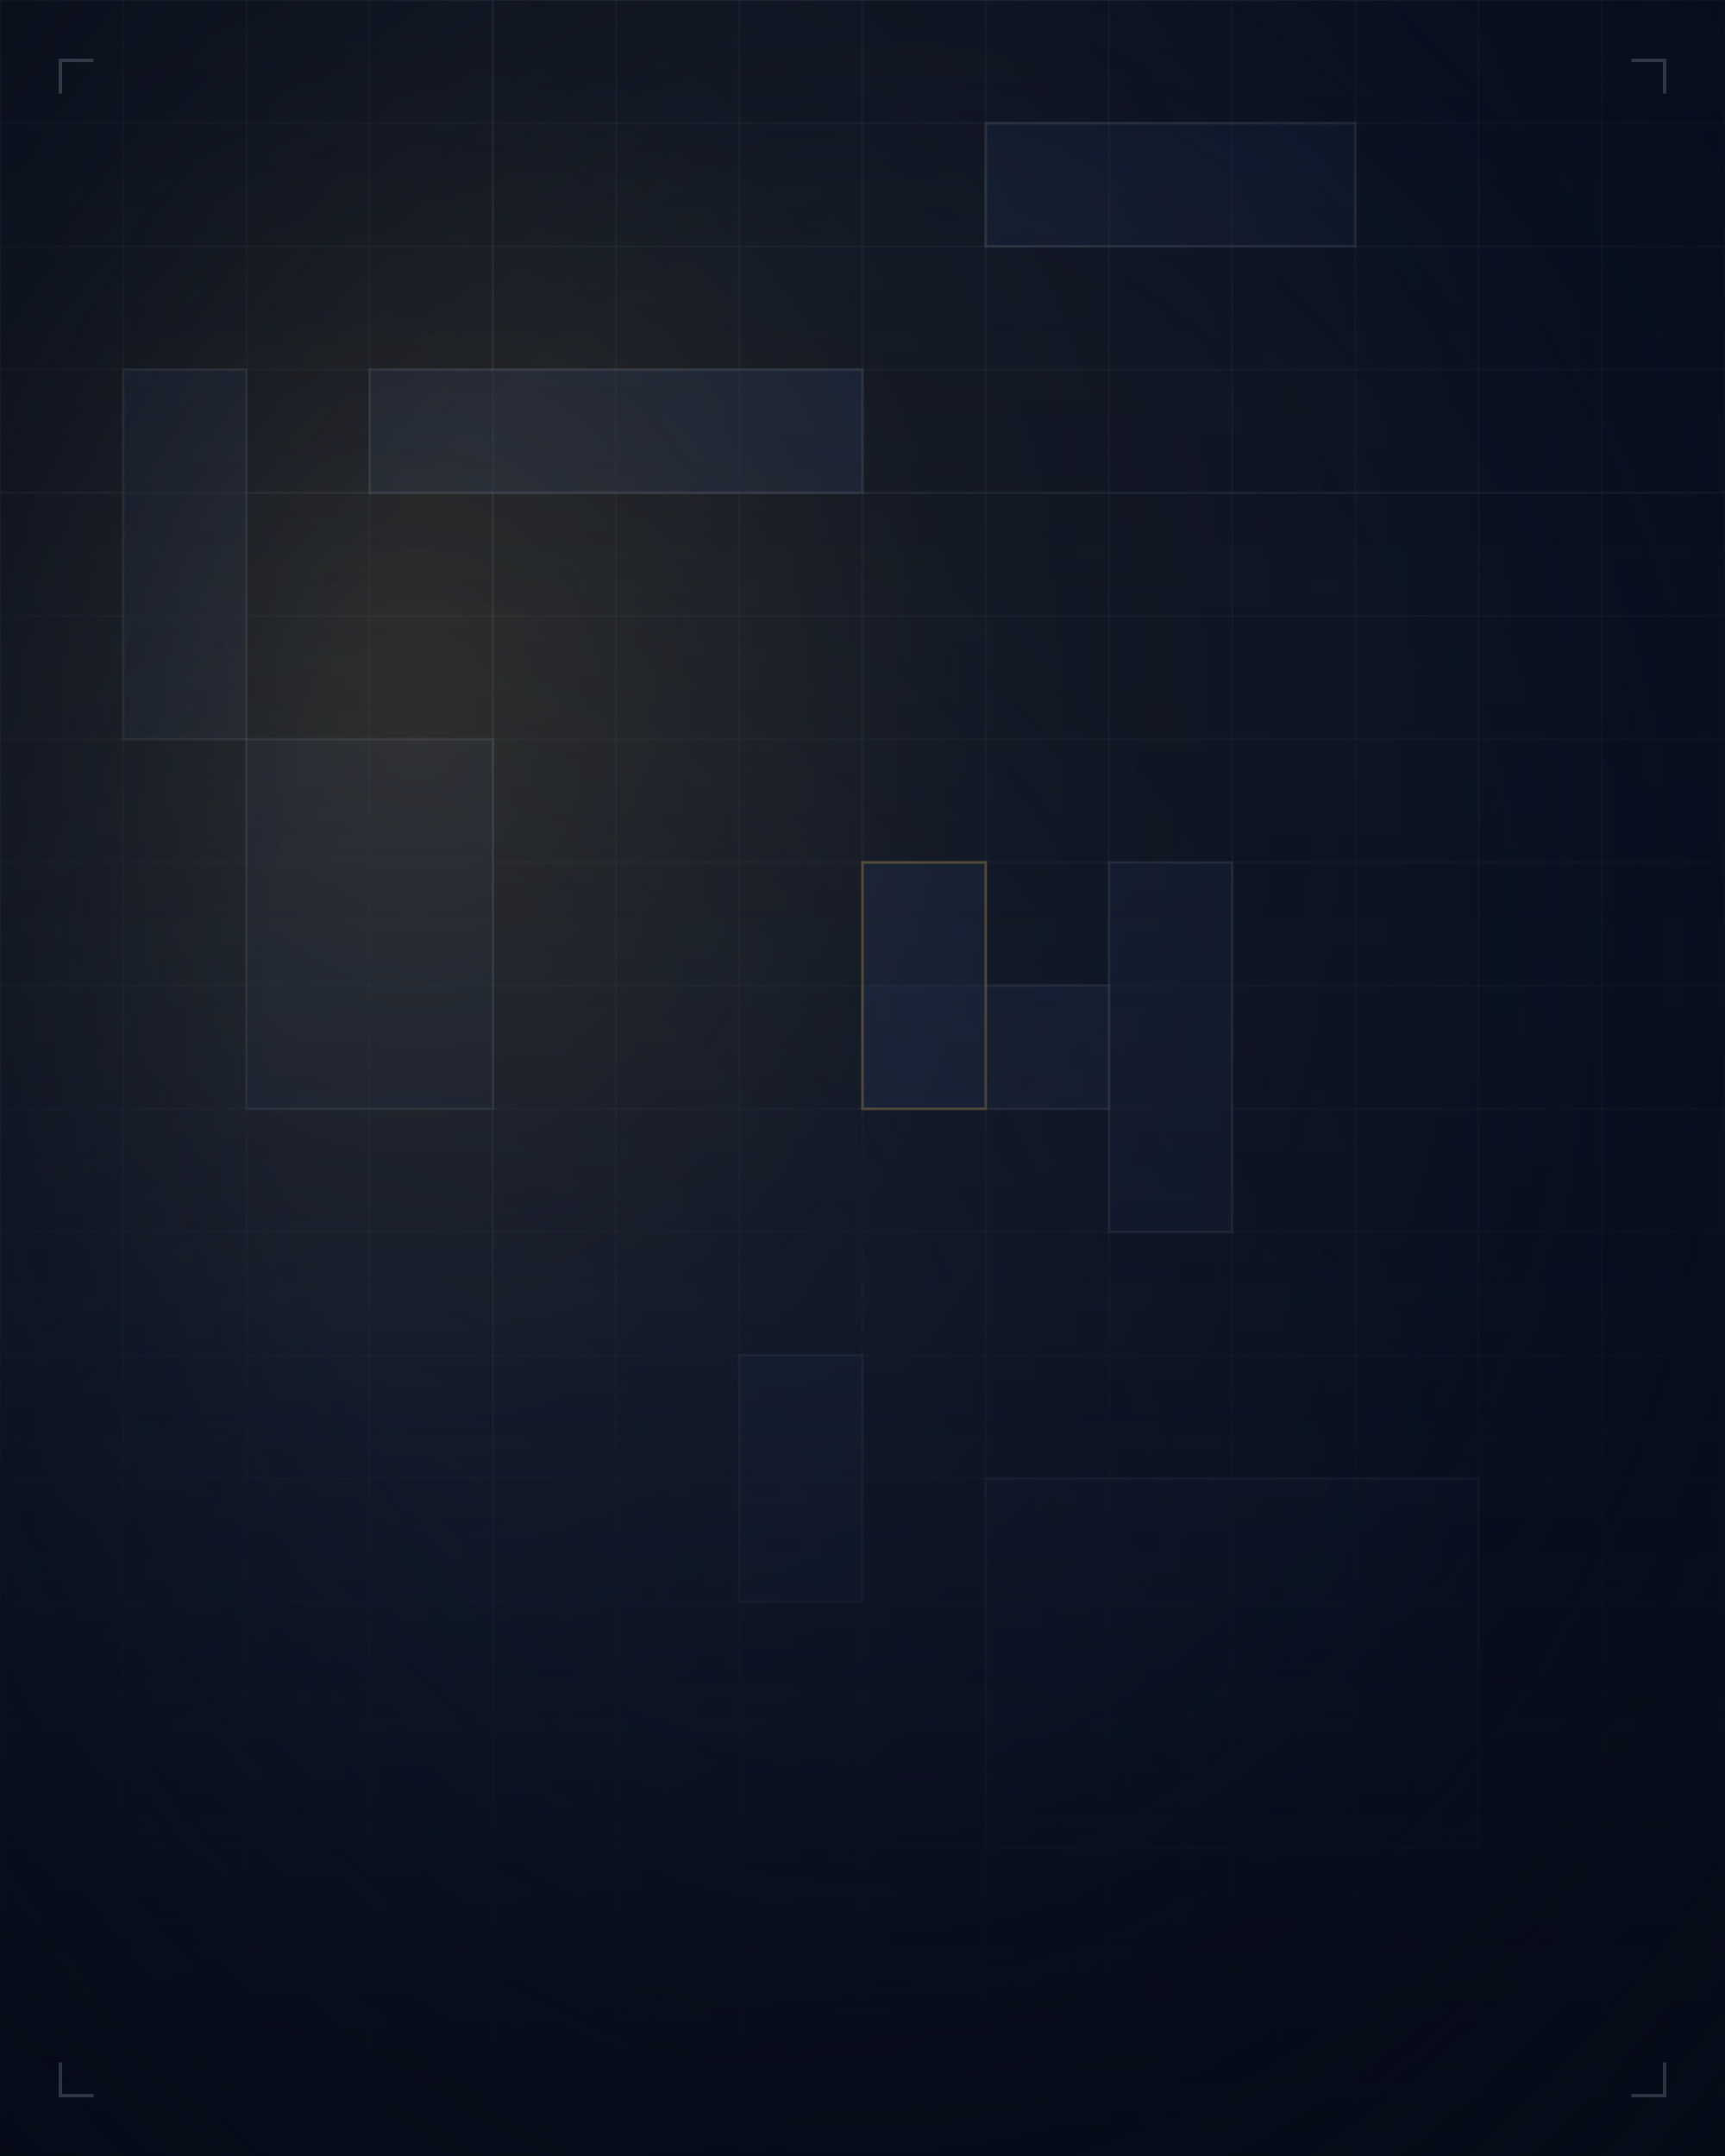
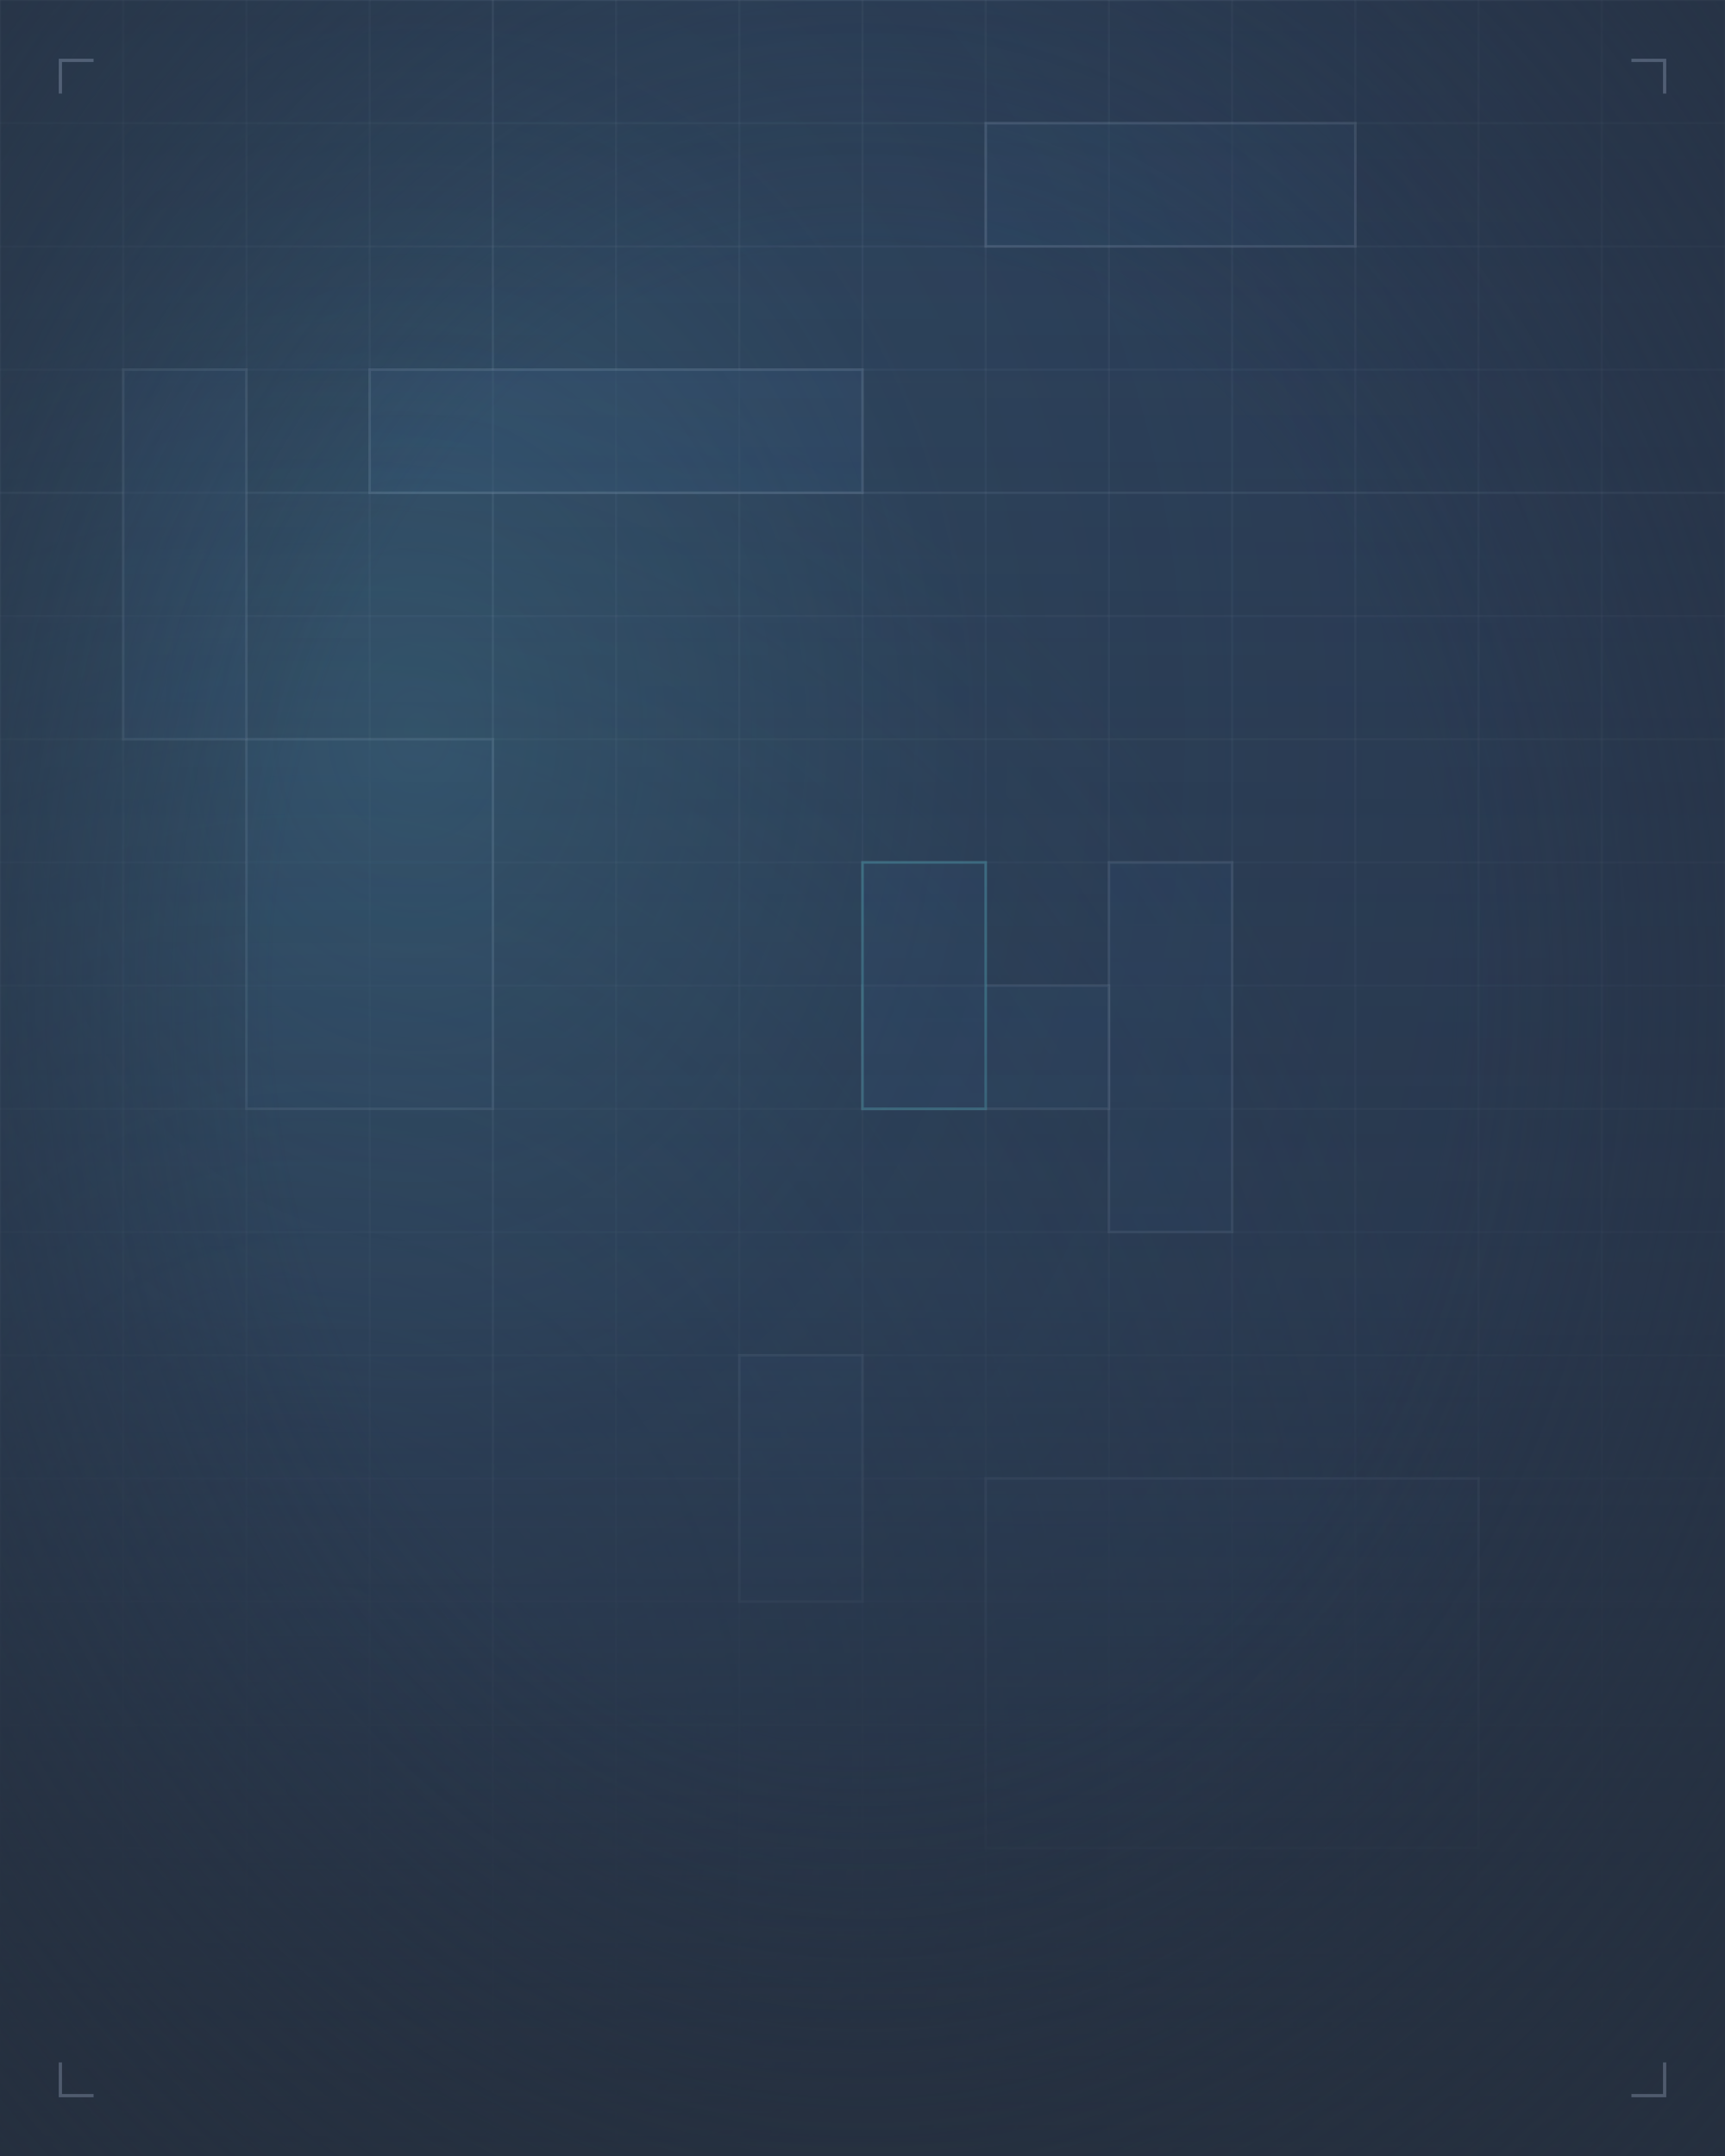
<svg xmlns="http://www.w3.org/2000/svg" viewBox="0 0 800 1000" width="800" height="1000" role="img" preserveAspectRatio="xMidYMid slice">
  <defs>
    <radialGradient id="key" cx="24%" cy="34%" r="72%">
-       <stop offset="0" stop-color="#c9a54e" stop-opacity="0.22" />
-       <stop offset="0.45" stop-color="#c9a54e" stop-opacity="0.06" />
-       <stop offset="1" stop-color="#c9a54e" stop-opacity="0" />
+       <stop offset="0" stop-color="#5dc0d1" stop-opacity="0.22" />
+       <stop offset="0.45" stop-color="#5dc0d1" stop-opacity="0.06" />
+       <stop offset="1" stop-color="#5dc0d1" stop-opacity="0" />
    </radialGradient>
    <radialGradient id="fill" cx="18%" cy="82%" r="68%">
-       <stop offset="0" stop-color="#1a2a4d" stop-opacity="0.55" />
-       <stop offset="1" stop-color="#1a2a4d" stop-opacity="0" />
+       <stop offset="0" stop-color="#2f4668" stop-opacity="0.55" />
+       <stop offset="1" stop-color="#2f4668" stop-opacity="0" />
    </radialGradient>
    <linearGradient id="haze" x1="0" y1="1" x2="0" y2="0">
-       <stop offset="0" stop-color="#060b18" stop-opacity="0.92" />
-       <stop offset="0.4" stop-color="#060b18" stop-opacity="0.32" />
-       <stop offset="1" stop-color="#060b18" stop-opacity="0" />
+       <stop offset="0" stop-color="#252f3e" stop-opacity="0.92" />
+       <stop offset="0.4" stop-color="#252f3e" stop-opacity="0.32" />
+       <stop offset="1" stop-color="#252f3e" stop-opacity="0" />
    </linearGradient>
    <radialGradient id="vig" cx="50%" cy="46%" r="76%">
-       <stop offset="0.45" stop-color="#060b18" stop-opacity="0" />
-       <stop offset="1" stop-color="#060b18" stop-opacity="0.82" />
+       <stop offset="0.45" stop-color="#252f3e" stop-opacity="0" />
+       <stop offset="1" stop-color="#252f3e" stop-opacity="0.82" />
    </radialGradient>
    <linearGradient id="motifmask" x1="0" y1="0" x2="0" y2="1">
      <stop offset="0" stop-color="#fff" stop-opacity="0.95" />
      <stop offset="0.55" stop-color="#fff" stop-opacity="0.7" />
      <stop offset="1" stop-color="#fff" stop-opacity="0.12" />
    </linearGradient>
    <mask id="motif">
      <rect width="800" height="1000" fill="url(#motifmask)" />
    </mask>
  </defs>
-   <rect width="800" height="1000" fill="#0a1224" />
+   <rect width="800" height="1000" fill="#2a3b55" />
  <rect width="800" height="1000" fill="url(#fill)" />
  <g mask="url(#motif)">
-     <line x1="0" y1="0" x2="0" y2="1000" stroke="#9aa3b5" stroke-opacity="0.13" stroke-width="1" />
-     <line x1="57.14" y1="0" x2="57.14" y2="1000" stroke="#9aa3b5" stroke-opacity="0.06" stroke-width="1" />
-     <line x1="114.29" y1="0" x2="114.29" y2="1000" stroke="#9aa3b5" stroke-opacity="0.06" stroke-width="1" />
-     <line x1="171.43" y1="0" x2="171.43" y2="1000" stroke="#9aa3b5" stroke-opacity="0.06" stroke-width="1" />
-     <line x1="228.57" y1="0" x2="228.57" y2="1000" stroke="#9aa3b5" stroke-opacity="0.13" stroke-width="1" />
-     <line x1="285.71" y1="0" x2="285.71" y2="1000" stroke="#9aa3b5" stroke-opacity="0.06" stroke-width="1" />
-     <line x1="342.86" y1="0" x2="342.86" y2="1000" stroke="#9aa3b5" stroke-opacity="0.06" stroke-width="1" />
-     <line x1="400" y1="0" x2="400" y2="1000" stroke="#9aa3b5" stroke-opacity="0.06" stroke-width="1" />
-     <line x1="457.14" y1="0" x2="457.14" y2="1000" stroke="#9aa3b5" stroke-opacity="0.06" stroke-width="1" />
-     <line x1="514.29" y1="0" x2="514.29" y2="1000" stroke="#9aa3b5" stroke-opacity="0.06" stroke-width="1" />
-     <line x1="571.43" y1="0" x2="571.43" y2="1000" stroke="#9aa3b5" stroke-opacity="0.06" stroke-width="1" />
-     <line x1="628.57" y1="0" x2="628.57" y2="1000" stroke="#9aa3b5" stroke-opacity="0.06" stroke-width="1" />
-     <line x1="685.71" y1="0" x2="685.71" y2="1000" stroke="#9aa3b5" stroke-opacity="0.06" stroke-width="1" />
-     <line x1="742.86" y1="0" x2="742.86" y2="1000" stroke="#9aa3b5" stroke-opacity="0.06" stroke-width="1" />
-     <line x1="800" y1="0" x2="800" y2="1000" stroke="#9aa3b5" stroke-opacity="0.06" stroke-width="1" />
-     <line x1="0" y1="0" x2="800" y2="0" stroke="#9aa3b5" stroke-opacity="0.13" stroke-width="1" />
-     <line x1="0" y1="57.14" x2="800" y2="57.14" stroke="#9aa3b5" stroke-opacity="0.06" stroke-width="1" />
-     <line x1="0" y1="114.29" x2="800" y2="114.29" stroke="#9aa3b5" stroke-opacity="0.06" stroke-width="1" />
-     <line x1="0" y1="171.43" x2="800" y2="171.43" stroke="#9aa3b5" stroke-opacity="0.06" stroke-width="1" />
-     <line x1="0" y1="228.57" x2="800" y2="228.57" stroke="#9aa3b5" stroke-opacity="0.13" stroke-width="1" />
-     <line x1="0" y1="285.71" x2="800" y2="285.71" stroke="#9aa3b5" stroke-opacity="0.06" stroke-width="1" />
-     <line x1="0" y1="342.86" x2="800" y2="342.86" stroke="#9aa3b5" stroke-opacity="0.06" stroke-width="1" />
-     <line x1="0" y1="400" x2="800" y2="400" stroke="#9aa3b5" stroke-opacity="0.06" stroke-width="1" />
-     <line x1="0" y1="457.14" x2="800" y2="457.14" stroke="#9aa3b5" stroke-opacity="0.06" stroke-width="1" />
-     <line x1="0" y1="514.29" x2="800" y2="514.29" stroke="#9aa3b5" stroke-opacity="0.06" stroke-width="1" />
-     <line x1="0" y1="571.43" x2="800" y2="571.43" stroke="#9aa3b5" stroke-opacity="0.06" stroke-width="1" />
-     <line x1="0" y1="628.57" x2="800" y2="628.57" stroke="#9aa3b5" stroke-opacity="0.06" stroke-width="1" />
-     <line x1="0" y1="685.71" x2="800" y2="685.71" stroke="#9aa3b5" stroke-opacity="0.06" stroke-width="1" />
-     <line x1="0" y1="742.86" x2="800" y2="742.86" stroke="#9aa3b5" stroke-opacity="0.06" stroke-width="1" />
-     <line x1="0" y1="800" x2="800" y2="800" stroke="#9aa3b5" stroke-opacity="0.06" stroke-width="1" />
-     <line x1="0" y1="857.14" x2="800" y2="857.14" stroke="#9aa3b5" stroke-opacity="0.06" stroke-width="1" />
-     <line x1="0" y1="914.29" x2="800" y2="914.29" stroke="#9aa3b5" stroke-opacity="0.06" stroke-width="1" />
-     <line x1="0" y1="971.43" x2="800" y2="971.43" stroke="#9aa3b5" stroke-opacity="0.06" stroke-width="1" />
-     <rect x="514.29" y="400" width="57.14" height="171.43" fill="#1a2a4d" fill-opacity="0.46" stroke="#9aa3b5" stroke-opacity="0.18" stroke-width="1.2" />
-     <rect x="171.43" y="171.43" width="228.57" height="57.14" fill="#1a2a4d" fill-opacity="0.53" stroke="#9aa3b5" stroke-opacity="0.18" stroke-width="1.2" />
-     <rect x="400" y="457.14" width="114.29" height="57.14" fill="#1a2a4d" fill-opacity="0.63" stroke="#9aa3b5" stroke-opacity="0.18" stroke-width="1.2" />
-     <rect x="400" y="400" width="57.14" height="114.29" fill="#1a2a4d" fill-opacity="0.65" stroke="#c9a54e" stroke-opacity="0.55" stroke-width="1.2" />
-     <rect x="342.86" y="628.57" width="57.14" height="114.29" fill="#1a2a4d" fill-opacity="0.66" stroke="#9aa3b5" stroke-opacity="0.18" stroke-width="1.2" />
-     <rect x="457.14" y="57.14" width="171.43" height="57.14" fill="#1a2a4d" fill-opacity="0.37" stroke="#9aa3b5" stroke-opacity="0.18" stroke-width="1.2" />
-     <rect x="114.29" y="342.86" width="114.29" height="171.43" fill="#1a2a4d" fill-opacity="0.42" stroke="#9aa3b5" stroke-opacity="0.18" stroke-width="1.2" />
-     <rect x="457.14" y="685.71" width="228.57" height="171.43" fill="#1a2a4d" fill-opacity="0.42" stroke="#9aa3b5" stroke-opacity="0.18" stroke-width="1.2" />
-     <rect x="57.14" y="171.43" width="57.14" height="171.43" fill="#1a2a4d" fill-opacity="0.51" stroke="#9aa3b5" stroke-opacity="0.18" stroke-width="1.2" />
+     <line x1="0" y1="0" x2="0" y2="1000" stroke="#bbcae4" stroke-opacity="0.13" stroke-width="1" />
+     <line x1="57.14" y1="0" x2="57.14" y2="1000" stroke="#bbcae4" stroke-opacity="0.06" stroke-width="1" />
+     <line x1="114.29" y1="0" x2="114.29" y2="1000" stroke="#bbcae4" stroke-opacity="0.06" stroke-width="1" />
+     <line x1="171.43" y1="0" x2="171.43" y2="1000" stroke="#bbcae4" stroke-opacity="0.06" stroke-width="1" />
+     <line x1="228.57" y1="0" x2="228.57" y2="1000" stroke="#bbcae4" stroke-opacity="0.13" stroke-width="1" />
+     <line x1="285.71" y1="0" x2="285.71" y2="1000" stroke="#bbcae4" stroke-opacity="0.06" stroke-width="1" />
+     <line x1="342.86" y1="0" x2="342.86" y2="1000" stroke="#bbcae4" stroke-opacity="0.06" stroke-width="1" />
+     <line x1="400" y1="0" x2="400" y2="1000" stroke="#bbcae4" stroke-opacity="0.06" stroke-width="1" />
+     <line x1="457.14" y1="0" x2="457.14" y2="1000" stroke="#bbcae4" stroke-opacity="0.06" stroke-width="1" />
+     <line x1="514.29" y1="0" x2="514.29" y2="1000" stroke="#bbcae4" stroke-opacity="0.06" stroke-width="1" />
+     <line x1="571.43" y1="0" x2="571.43" y2="1000" stroke="#bbcae4" stroke-opacity="0.06" stroke-width="1" />
+     <line x1="628.57" y1="0" x2="628.57" y2="1000" stroke="#bbcae4" stroke-opacity="0.06" stroke-width="1" />
+     <line x1="685.71" y1="0" x2="685.71" y2="1000" stroke="#bbcae4" stroke-opacity="0.06" stroke-width="1" />
+     <line x1="742.86" y1="0" x2="742.86" y2="1000" stroke="#bbcae4" stroke-opacity="0.06" stroke-width="1" />
+     <line x1="800" y1="0" x2="800" y2="1000" stroke="#bbcae4" stroke-opacity="0.06" stroke-width="1" />
+     <line x1="0" y1="0" x2="800" y2="0" stroke="#bbcae4" stroke-opacity="0.13" stroke-width="1" />
+     <line x1="0" y1="57.14" x2="800" y2="57.14" stroke="#bbcae4" stroke-opacity="0.06" stroke-width="1" />
+     <line x1="0" y1="114.29" x2="800" y2="114.29" stroke="#bbcae4" stroke-opacity="0.06" stroke-width="1" />
+     <line x1="0" y1="171.43" x2="800" y2="171.43" stroke="#bbcae4" stroke-opacity="0.06" stroke-width="1" />
+     <line x1="0" y1="228.57" x2="800" y2="228.57" stroke="#bbcae4" stroke-opacity="0.13" stroke-width="1" />
+     <line x1="0" y1="285.71" x2="800" y2="285.71" stroke="#bbcae4" stroke-opacity="0.06" stroke-width="1" />
+     <line x1="0" y1="342.86" x2="800" y2="342.86" stroke="#bbcae4" stroke-opacity="0.06" stroke-width="1" />
+     <line x1="0" y1="400" x2="800" y2="400" stroke="#bbcae4" stroke-opacity="0.06" stroke-width="1" />
+     <line x1="0" y1="457.14" x2="800" y2="457.14" stroke="#bbcae4" stroke-opacity="0.06" stroke-width="1" />
+     <line x1="0" y1="514.29" x2="800" y2="514.29" stroke="#bbcae4" stroke-opacity="0.06" stroke-width="1" />
+     <line x1="0" y1="571.43" x2="800" y2="571.43" stroke="#bbcae4" stroke-opacity="0.06" stroke-width="1" />
+     <line x1="0" y1="628.57" x2="800" y2="628.57" stroke="#bbcae4" stroke-opacity="0.06" stroke-width="1" />
+     <line x1="0" y1="685.71" x2="800" y2="685.71" stroke="#bbcae4" stroke-opacity="0.06" stroke-width="1" />
+     <line x1="0" y1="742.86" x2="800" y2="742.86" stroke="#bbcae4" stroke-opacity="0.06" stroke-width="1" />
+     <line x1="0" y1="800" x2="800" y2="800" stroke="#bbcae4" stroke-opacity="0.06" stroke-width="1" />
+     <line x1="0" y1="857.14" x2="800" y2="857.14" stroke="#bbcae4" stroke-opacity="0.06" stroke-width="1" />
+     <line x1="0" y1="914.29" x2="800" y2="914.29" stroke="#bbcae4" stroke-opacity="0.06" stroke-width="1" />
+     <line x1="0" y1="971.43" x2="800" y2="971.43" stroke="#bbcae4" stroke-opacity="0.06" stroke-width="1" />
+     <rect x="514.29" y="400" width="57.14" height="171.43" fill="#2f4668" fill-opacity="0.46" stroke="#bbcae4" stroke-opacity="0.18" stroke-width="1.2" />
+     <rect x="171.43" y="171.43" width="228.57" height="57.14" fill="#2f4668" fill-opacity="0.53" stroke="#bbcae4" stroke-opacity="0.18" stroke-width="1.2" />
+     <rect x="400" y="457.14" width="114.29" height="57.14" fill="#2f4668" fill-opacity="0.63" stroke="#bbcae4" stroke-opacity="0.18" stroke-width="1.2" />
+     <rect x="400" y="400" width="57.14" height="114.29" fill="#2f4668" fill-opacity="0.65" stroke="#5dc0d1" stroke-opacity="0.55" stroke-width="1.2" />
+     <rect x="342.86" y="628.57" width="57.14" height="114.29" fill="#2f4668" fill-opacity="0.66" stroke="#bbcae4" stroke-opacity="0.18" stroke-width="1.2" />
+     <rect x="457.14" y="57.14" width="171.43" height="57.14" fill="#2f4668" fill-opacity="0.37" stroke="#bbcae4" stroke-opacity="0.18" stroke-width="1.2" />
+     <rect x="114.29" y="342.86" width="114.29" height="171.43" fill="#2f4668" fill-opacity="0.42" stroke="#bbcae4" stroke-opacity="0.18" stroke-width="1.2" />
+     <rect x="457.14" y="685.71" width="228.57" height="171.43" fill="#2f4668" fill-opacity="0.42" stroke="#bbcae4" stroke-opacity="0.18" stroke-width="1.2" />
+     <rect x="57.14" y="171.43" width="57.14" height="171.43" fill="#2f4668" fill-opacity="0.51" stroke="#bbcae4" stroke-opacity="0.18" stroke-width="1.2" />
  </g>
  <rect width="800" height="1000" fill="url(#key)" />
  <rect width="800" height="1000" fill="url(#haze)" />
  <rect width="800" height="1000" fill="url(#vig)" />
-   <path d="M28 43.4V28H43.4" fill="none" stroke="#9aa3b5" stroke-opacity="0.28" stroke-width="1.5" />
-   <path d="M756.6 28H772V43.4" fill="none" stroke="#9aa3b5" stroke-opacity="0.28" stroke-width="1.5" />
-   <path d="M772 956.6V972H756.6" fill="none" stroke="#9aa3b5" stroke-opacity="0.28" stroke-width="1.5" />
-   <path d="M43.4 972H28V956.6" fill="none" stroke="#9aa3b5" stroke-opacity="0.28" stroke-width="1.5" />
+   <path d="M28 43.4V28H43.4" fill="none" stroke="#bbcae4" stroke-opacity="0.28" stroke-width="1.5" />
+   <path d="M756.6 28H772V43.4" fill="none" stroke="#bbcae4" stroke-opacity="0.28" stroke-width="1.5" />
+   <path d="M772 956.6V972H756.6" fill="none" stroke="#bbcae4" stroke-opacity="0.28" stroke-width="1.5" />
+   <path d="M43.4 972H28V956.6" fill="none" stroke="#bbcae4" stroke-opacity="0.28" stroke-width="1.5" />
</svg>
